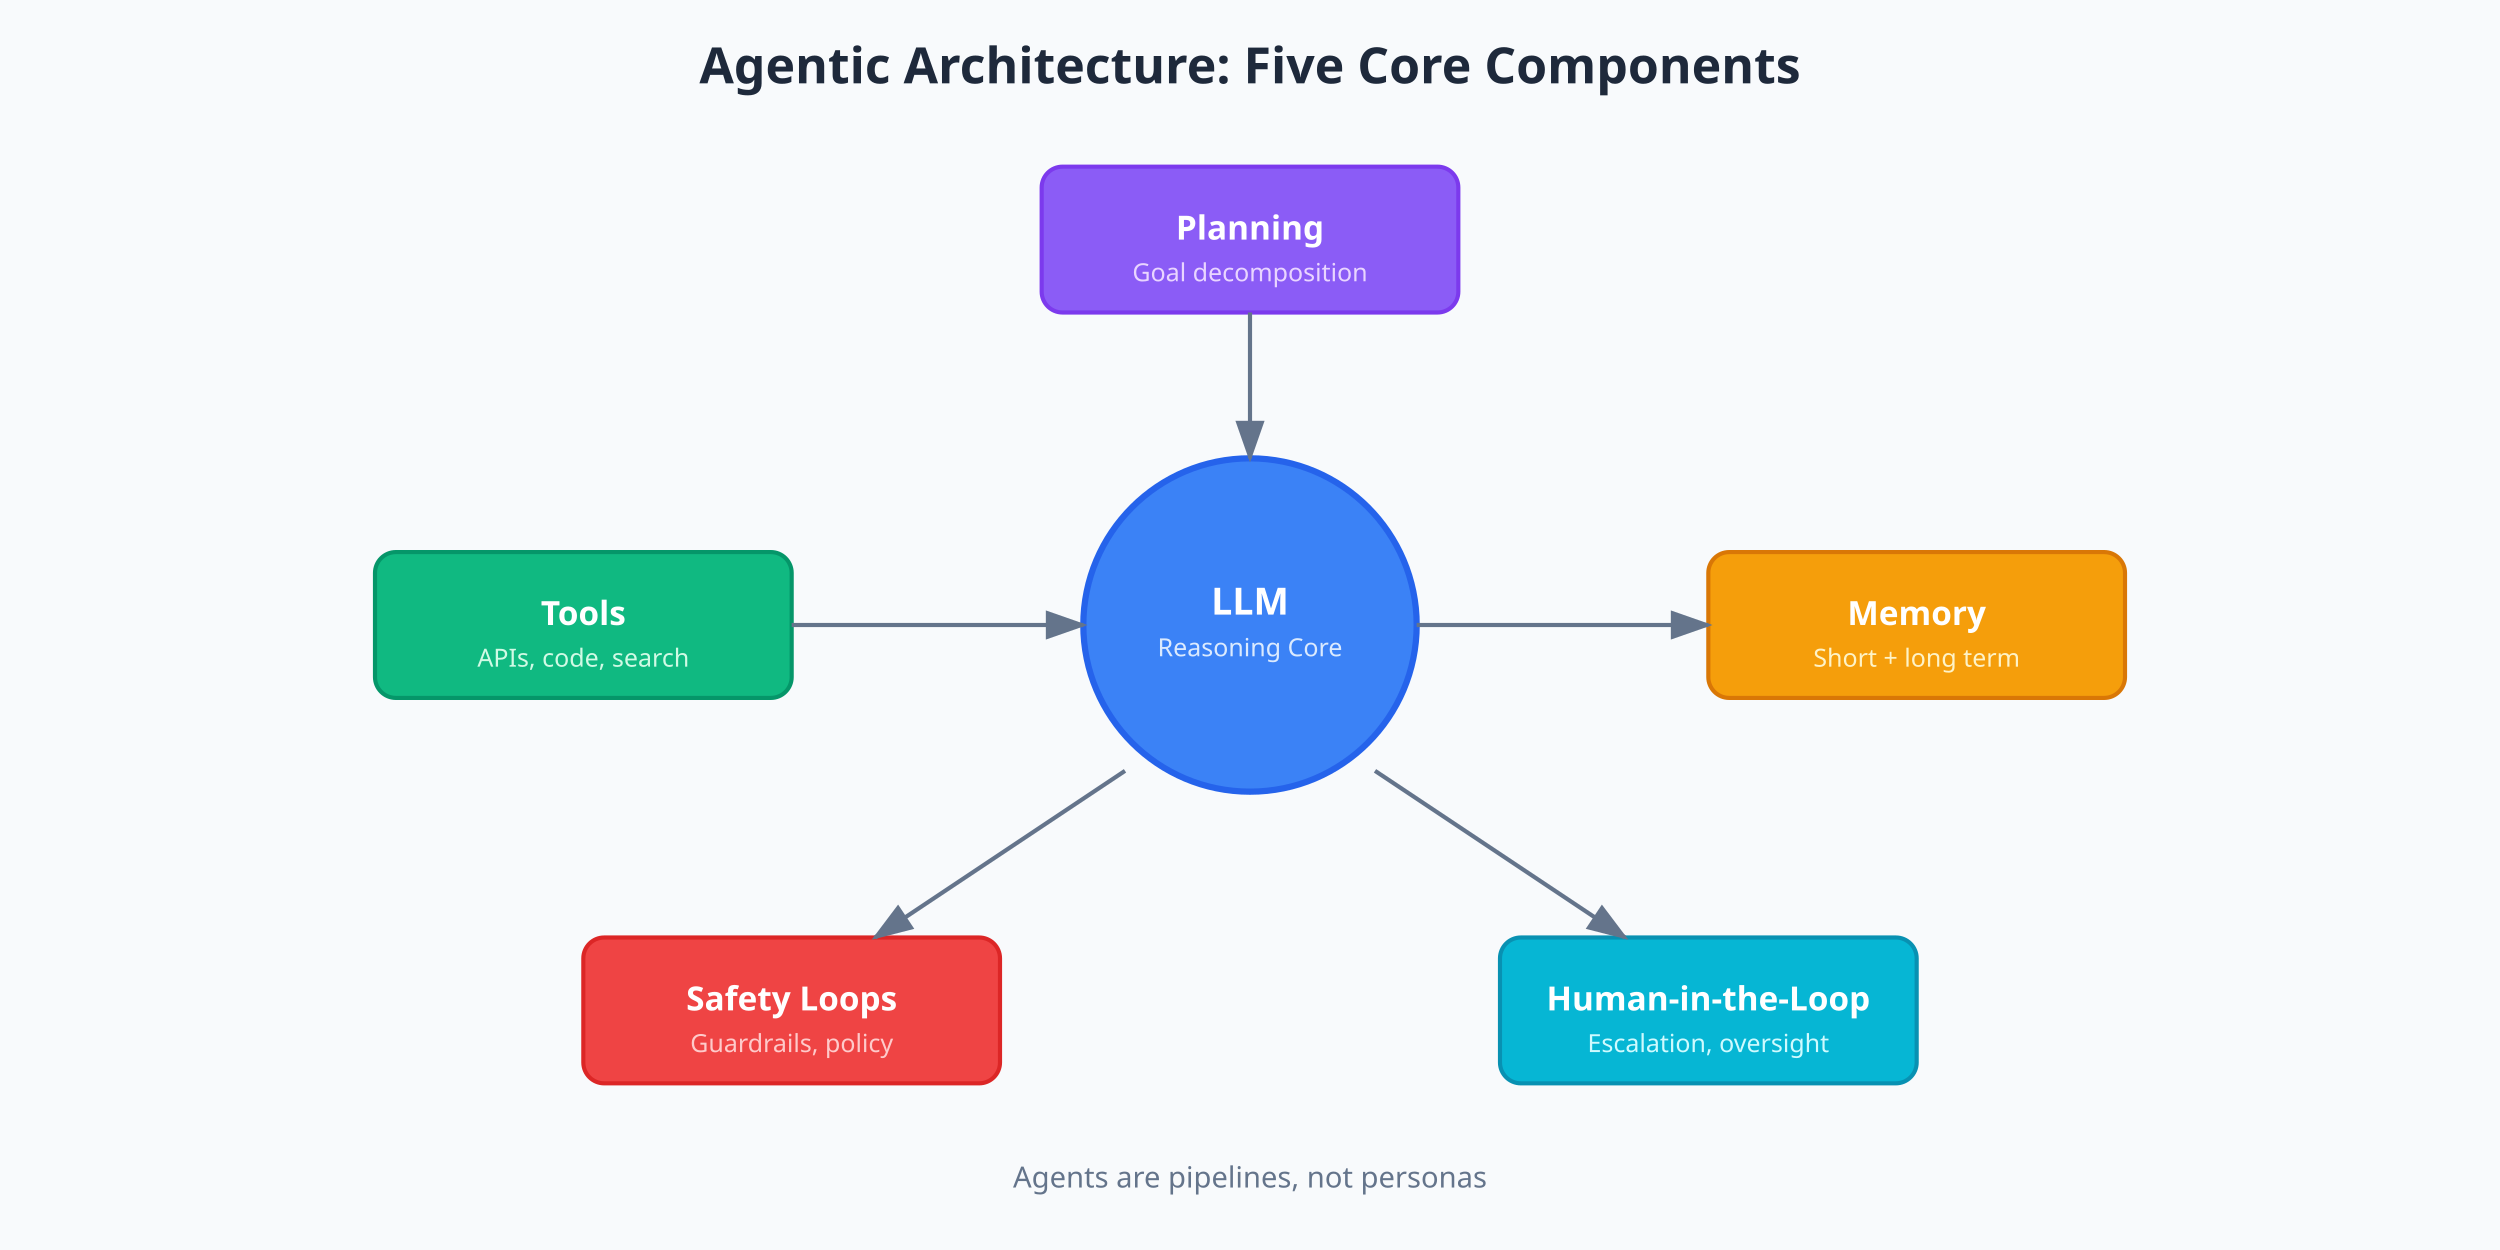
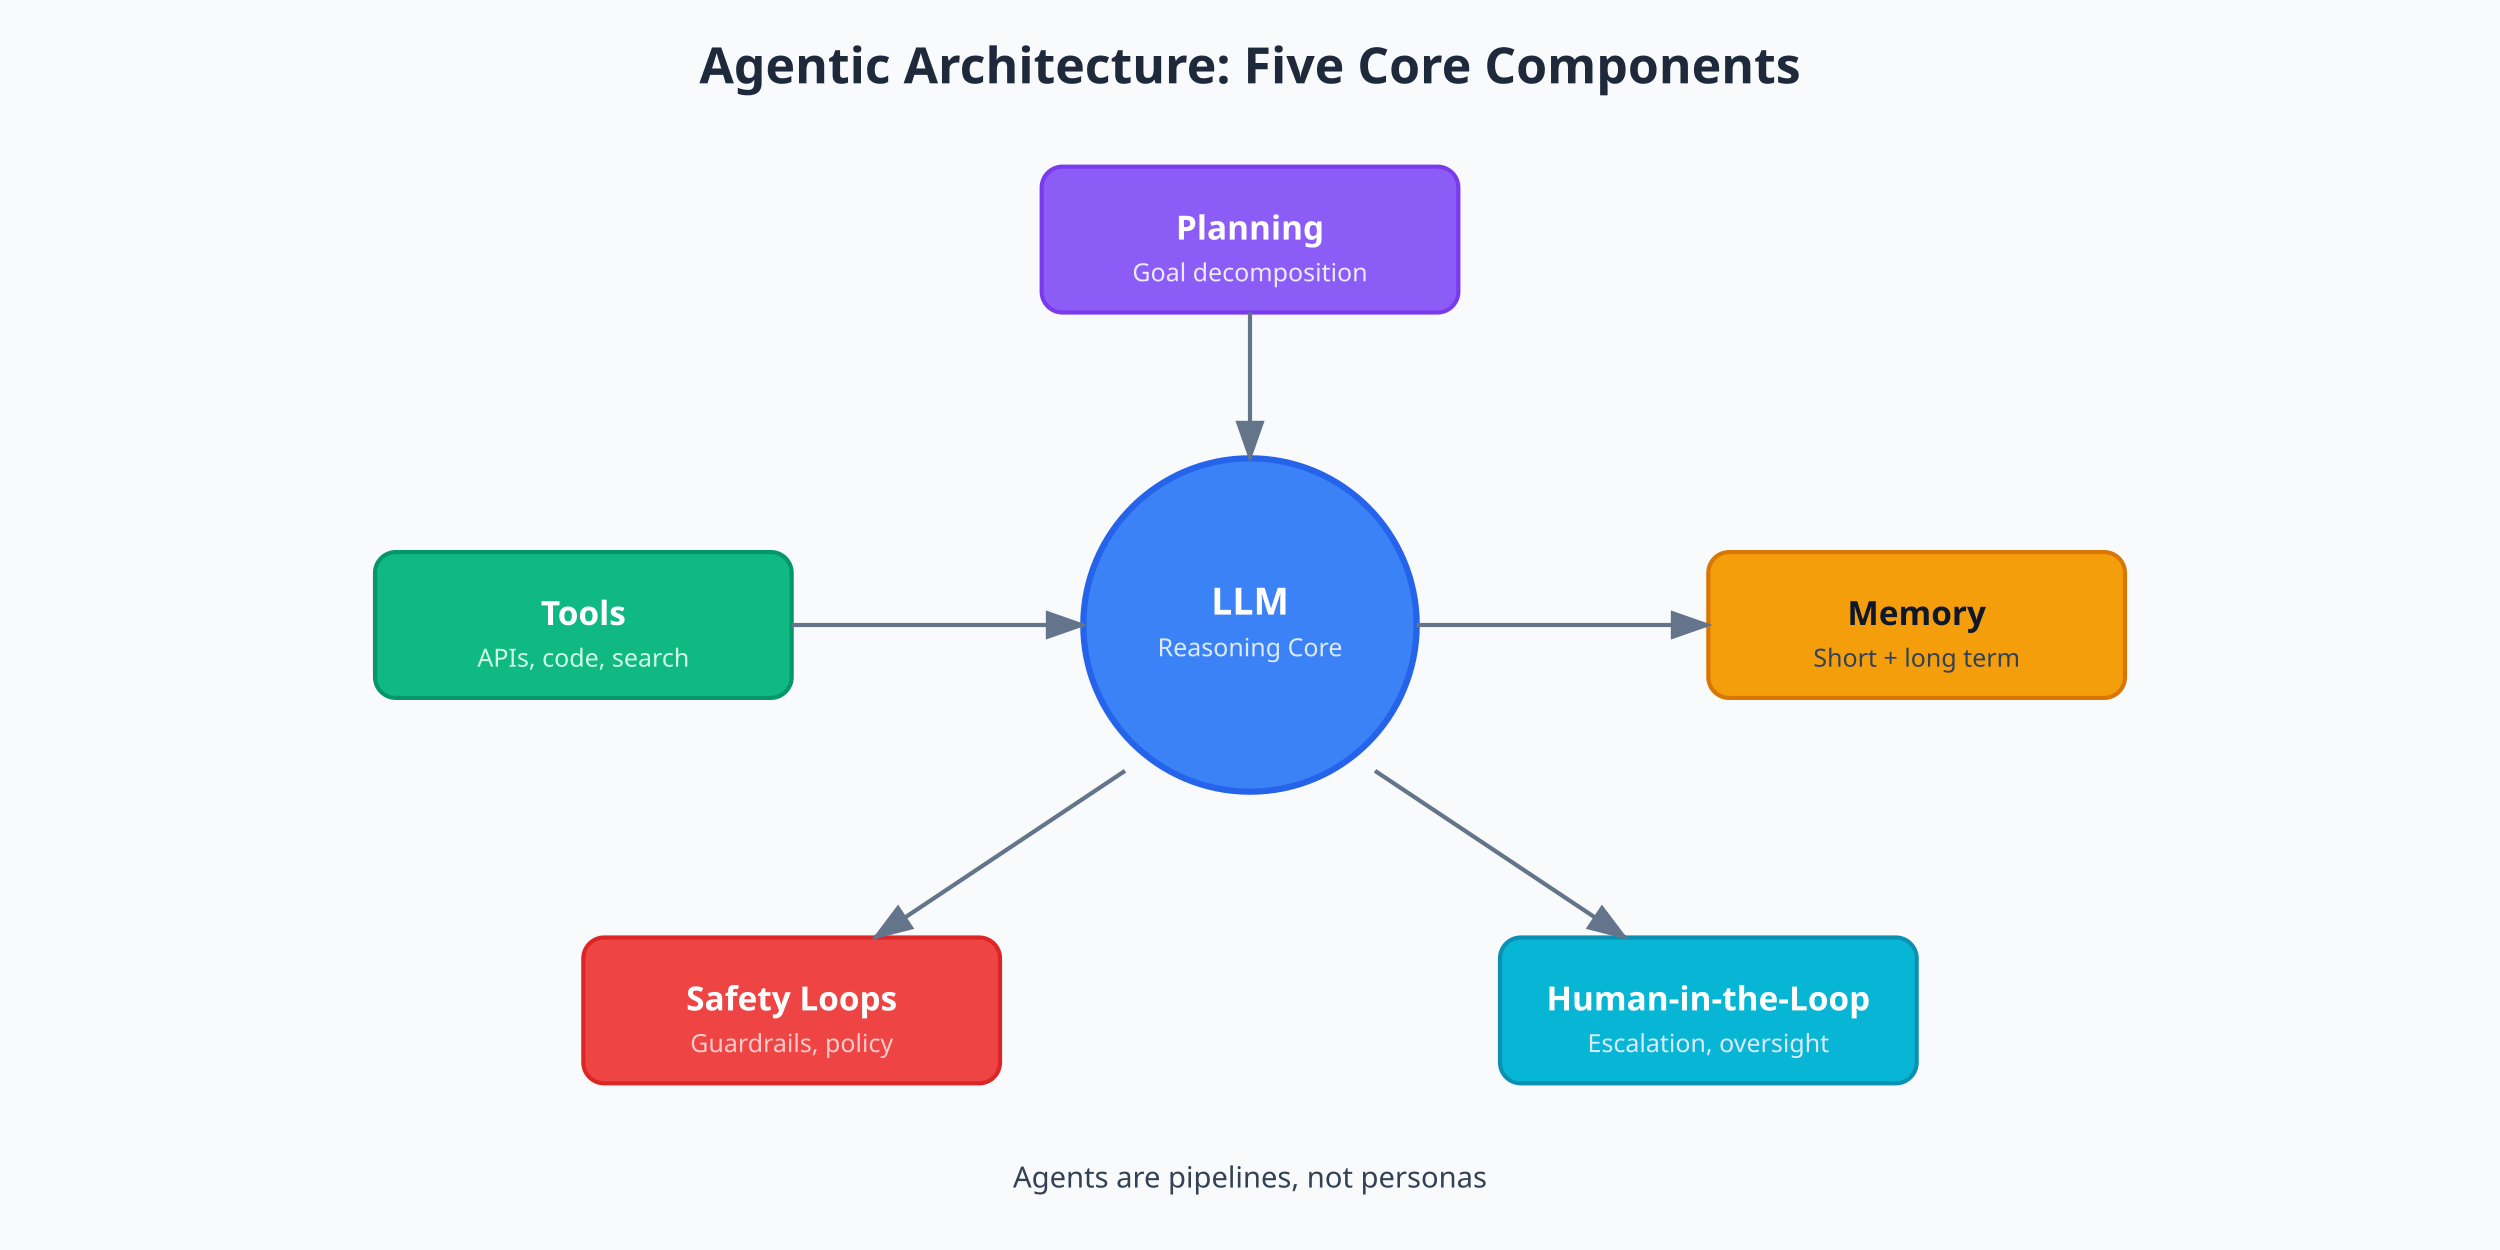
<svg xmlns="http://www.w3.org/2000/svg" viewBox="0 0 1200 600" width="1200" height="600">
  <defs>
    <marker id="arrow" markerWidth="10" markerHeight="7" refX="9" refY="3.5" orient="auto">
      <polygon points="0 0, 10 3.5, 0 7" fill="#64748b" />
    </marker>
  </defs>
  <rect width="1200" height="600" fill="#f8fafc" />
  <text x="600" y="40" text-anchor="middle" font-family="system-ui, sans-serif" font-size="24" font-weight="600" fill="#1e293b">Agentic Architecture: Five Core Components</text>
  <g id="evaluator">
    <circle cx="600" cy="300" r="80" fill="#3b82f6" stroke="#2563eb" stroke-width="3" />
    <text x="600" y="295" text-anchor="middle" font-family="system-ui, sans-serif" font-size="18" font-weight="600" fill="#ffffff">LLM</text>
    <text x="600" y="315" text-anchor="middle" font-family="system-ui, sans-serif" font-size="12" fill="#dbeafe">Reasoning Core</text>
  </g>
  <g id="planner">
    <rect x="500" y="80" width="200" height="70" rx="10" fill="#8b5cf6" stroke="#7c3aed" stroke-width="2" />
    <text x="600" y="115" text-anchor="middle" font-family="system-ui, sans-serif" font-size="16" font-weight="600" fill="#ffffff">Planning</text>
-     <text x="600" y="135" text-anchor="middle" font-family="system-ui, sans-serif" font-size="12" fill="#e9d5ff">Goal decomposition</text>
+     <text x="600" y="135" text-anchor="middle" font-family="system-ui, sans-serif" font-size="12" fill="#ede9fe">Goal decomposition</text>
    <line x1="600" y1="150" x2="600" y2="220" stroke="#64748b" stroke-width="2" marker-end="url(#arrow)" />
  </g>
  <g id="tools">
    <rect x="180" y="265" width="200" height="70" rx="10" fill="#10b981" stroke="#059669" stroke-width="2" />
    <text x="280" y="300" text-anchor="middle" font-family="system-ui, sans-serif" font-size="16" font-weight="600" fill="#ffffff">Tools</text>
    <text x="280" y="320" text-anchor="middle" font-family="system-ui, sans-serif" font-size="12" fill="#d1fae5">APIs, code, search</text>
    <line x1="380" y1="300" x2="520" y2="300" stroke="#64748b" stroke-width="2" marker-end="url(#arrow)" />
  </g>
  <g id="memory">
    <rect x="820" y="265" width="200" height="70" rx="10" fill="#f59e0b" stroke="#d97706" stroke-width="2" />
-     <text x="920" y="300" text-anchor="middle" font-family="system-ui, sans-serif" font-size="16" font-weight="600" fill="#ffffff">Memory</text>
-     <text x="920" y="320" text-anchor="middle" font-family="system-ui, sans-serif" font-size="12" fill="#fef3c7">Short + long term</text>
+     <text x="920" y="300" text-anchor="middle" font-family="system-ui, sans-serif" font-size="16" font-weight="600" fill="#0f172a">Memory</text>
+     <text x="920" y="320" text-anchor="middle" font-family="system-ui, sans-serif" font-size="12" fill="#334155">Short + long term</text>
    <line x1="680" y1="300" x2="820" y2="300" stroke="#64748b" stroke-width="2" marker-end="url(#arrow)" />
  </g>
  <g id="environment">
    <rect x="280" y="450" width="200" height="70" rx="10" fill="#ef4444" stroke="#dc2626" stroke-width="2" />
    <text x="380" y="485" text-anchor="middle" font-family="system-ui, sans-serif" font-size="16" font-weight="600" fill="#ffffff">Safety Loops</text>
    <text x="380" y="505" text-anchor="middle" font-family="system-ui, sans-serif" font-size="12" fill="#fecaca">Guardrails, policy</text>
    <line x1="540" y1="370" x2="420" y2="450" stroke="#64748b" stroke-width="2" marker-end="url(#arrow)" />
    <rect x="720" y="450" width="200" height="70" rx="10" fill="#06b6d4" stroke="#0891b2" stroke-width="2" />
    <text x="820" y="485" text-anchor="middle" font-family="system-ui, sans-serif" font-size="16" font-weight="600" fill="#ffffff">Human-in-the-Loop</text>
-     <text x="820" y="505" text-anchor="middle" font-family="system-ui, sans-serif" font-size="12" fill="#cffafe">Escalation, oversight</text>
+     <text x="820" y="505" text-anchor="middle" font-family="system-ui, sans-serif" font-size="12" fill="#dbeafe">Escalation, oversight</text>
    <line x1="660" y1="370" x2="780" y2="450" stroke="#64748b" stroke-width="2" marker-end="url(#arrow)" />
  </g>
-   <text x="600" y="570" text-anchor="middle" font-family="system-ui, sans-serif" font-size="14" fill="#64748b">Agents are pipelines, not personas</text>
+   <text x="600" y="570" text-anchor="middle" font-family="system-ui, sans-serif" font-size="14" fill="#334155">Agents are pipelines, not personas</text>
</svg>
